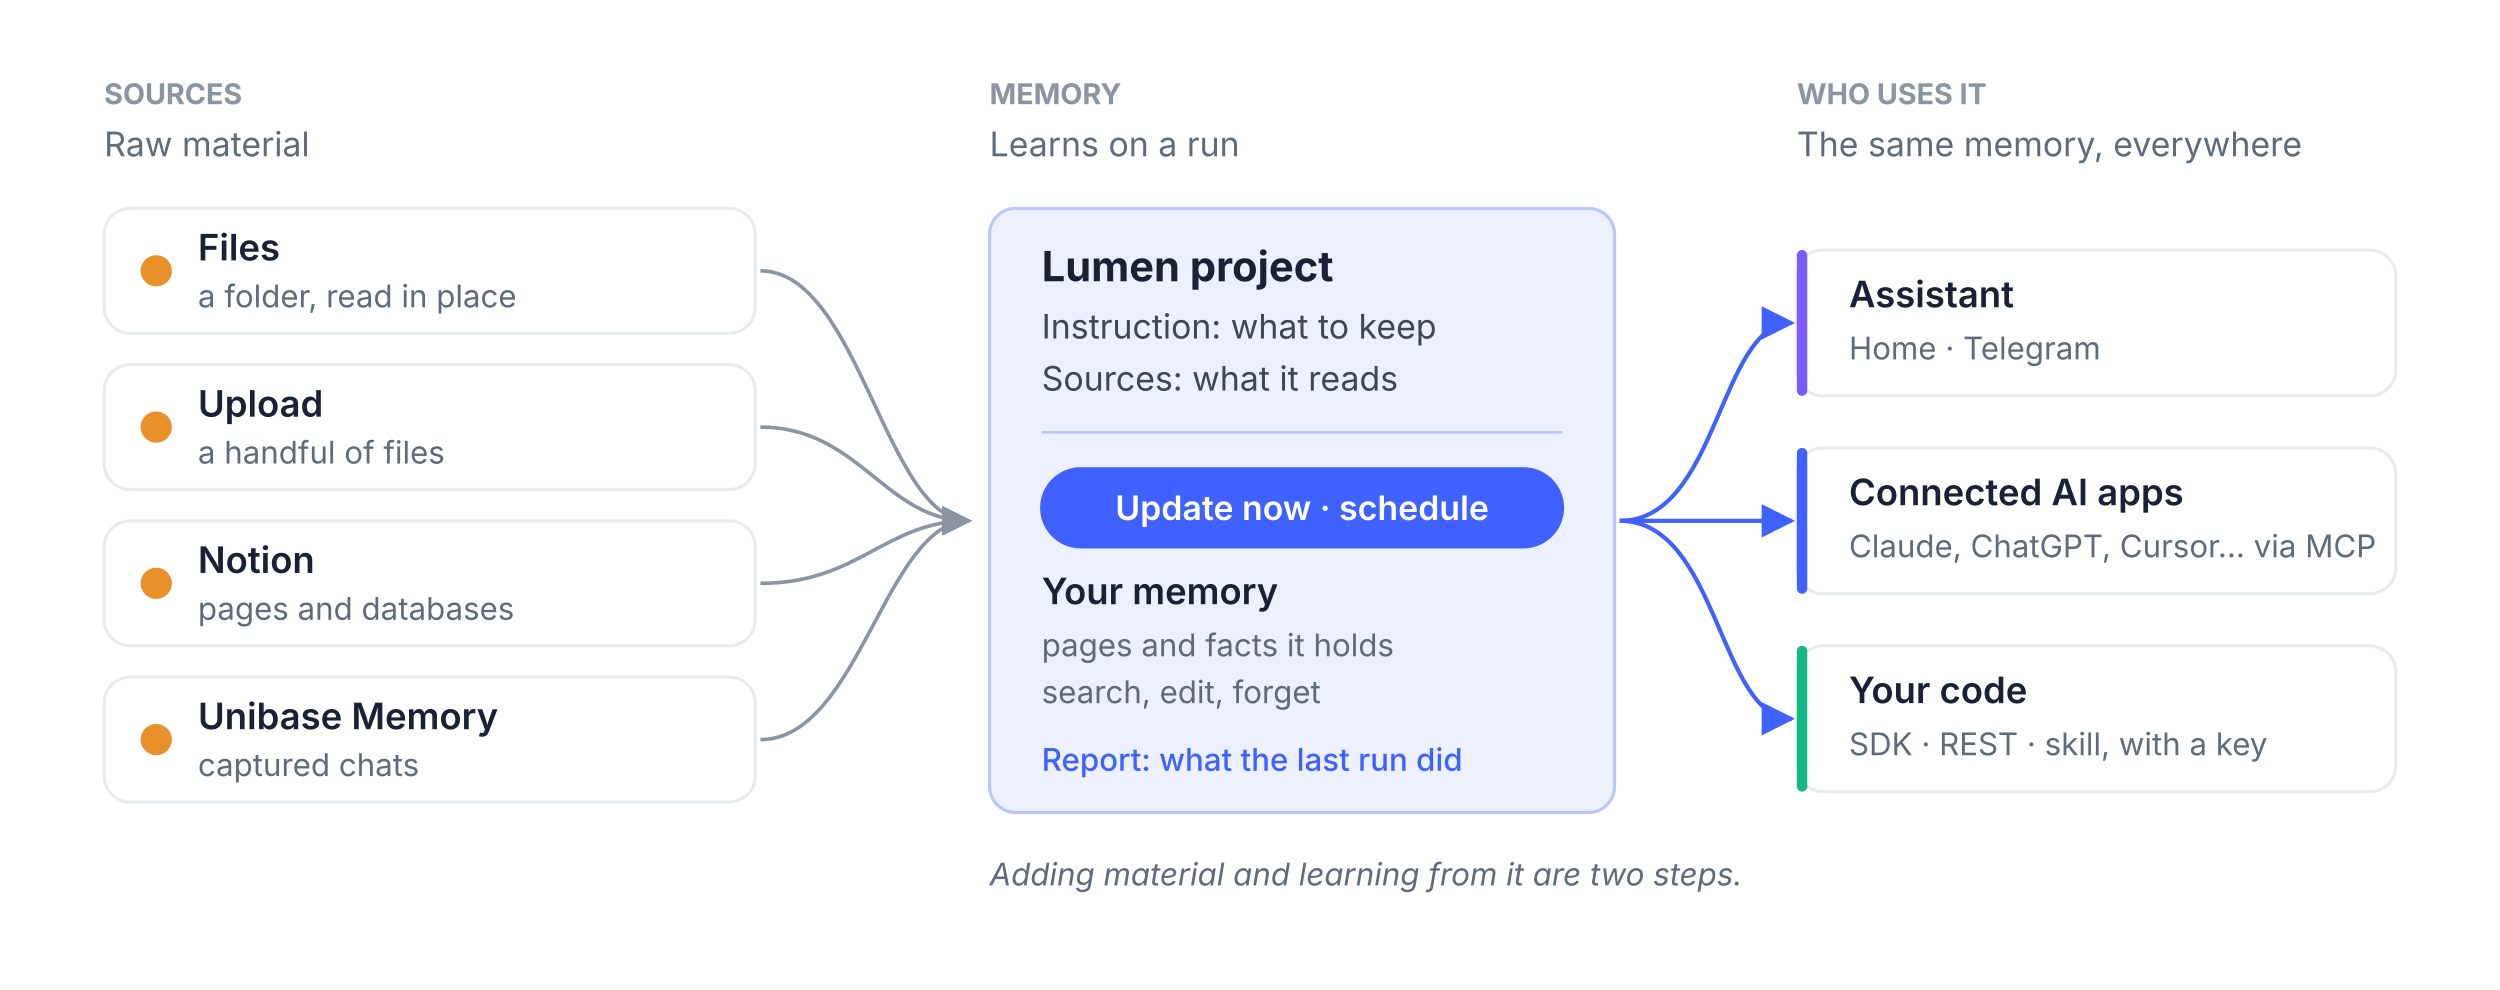
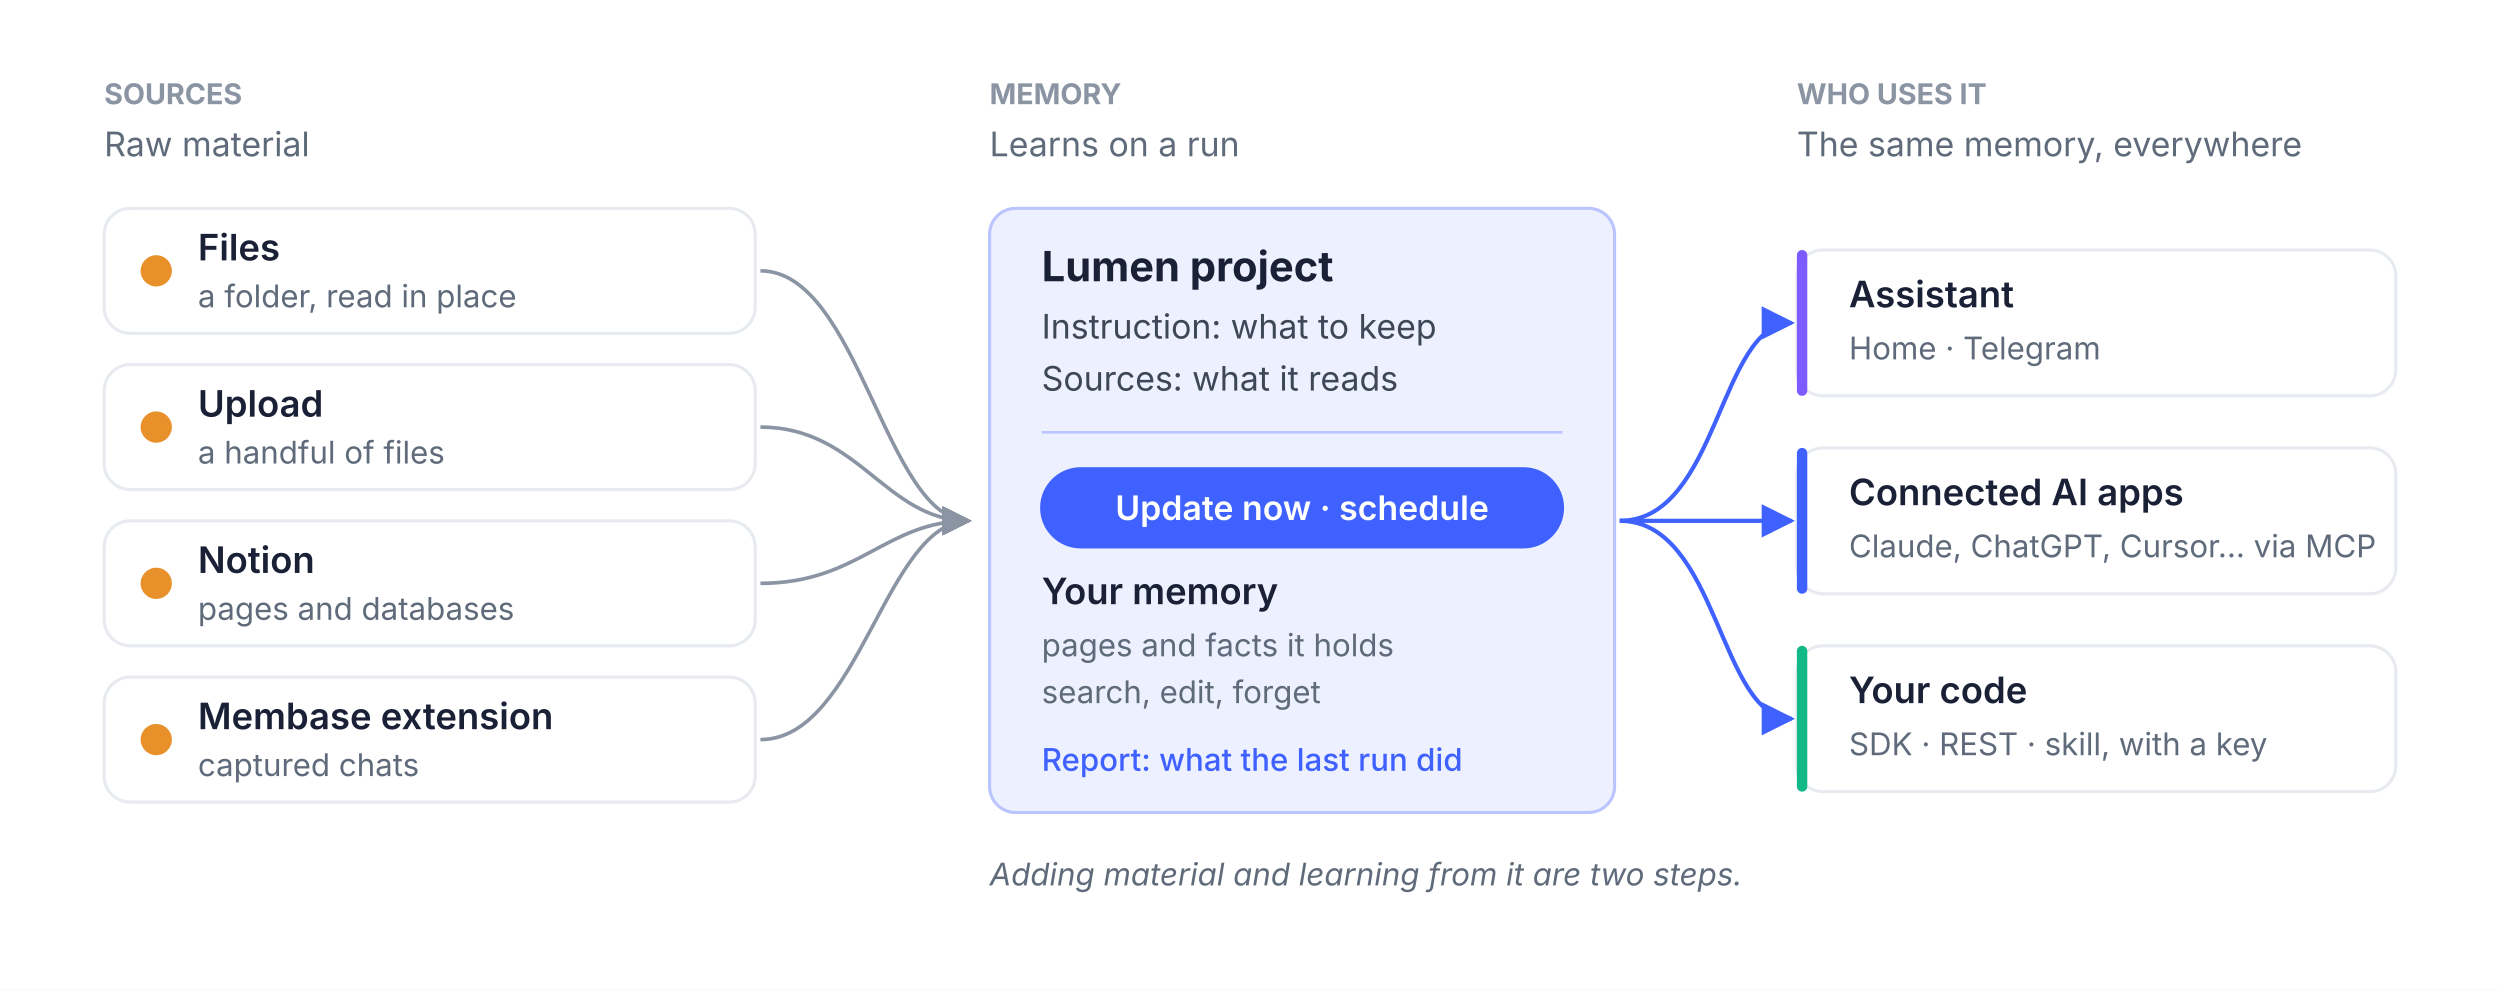
<svg xmlns="http://www.w3.org/2000/svg" viewBox="0 0 960 380" width="960" height="380" role="img" font-family="Inter, 'Noto Sans', 'Helvetica Neue', Arial, sans-serif">
  <defs>
    <marker id="arr-s" viewBox="0 0 10 10" refX="9" refY="5" markerWidth="8" markerHeight="8" orient="auto-start-reverse">
      <path d="M 0 0 L 10 5 L 0 10 z" fill="#8a94a3" />
    </marker>
    <marker id="arr-b" viewBox="0 0 10 10" refX="9" refY="5" markerWidth="8" markerHeight="8" orient="auto-start-reverse">
      <path d="M 0 0 L 10 5 L 0 10 z" fill="#3e61ff" />
    </marker>
    <marker id="arr-g" viewBox="0 0 10 10" refX="9" refY="5" markerWidth="8" markerHeight="8" orient="auto-start-reverse">
      <path d="M 0 0 L 10 5 L 0 10 z" fill="#12b886" />
    </marker>
    <marker id="arr-d" viewBox="0 0 10 10" refX="9" refY="5" markerWidth="8" markerHeight="8" orient="auto-start-reverse">
      <path d="M 0 0 L 10 5 L 0 10 z" fill="#d64545" />
    </marker>
  </defs>
  <rect width="960" height="380" fill="#ffffff" />
  <text x="40" y="40" font-family="Inter, 'Noto Sans', 'Helvetica Neue', Arial, sans-serif" font-size="11" font-weight="700" fill="#8a94a3" text-anchor="start">SOURCES</text>
  <text x="40" y="60" font-family="Inter, 'Noto Sans', 'Helvetica Neue', Arial, sans-serif" font-size="13" font-weight="400" fill="#5f6a7a" text-anchor="start">Raw material</text>
  <rect x="40" y="80" width="250" height="48" rx="10" fill="#fff" stroke="#e7eaef" stroke-width="1.2" />
  <circle cx="60" cy="104" r="6" fill="#e8912b" />
  <text x="76" y="100" font-family="Inter, 'Noto Sans', 'Helvetica Neue', Arial, sans-serif" font-size="14" font-weight="600" fill="#1a2035" text-anchor="start">Files</text>
  <text x="76" y="118" font-family="Inter, 'Noto Sans', 'Helvetica Neue', Arial, sans-serif" font-size="12" font-weight="400" fill="#5f6a7a" text-anchor="start">a folder, read in place</text>
  <path d="M 292 104 C 330 104, 340 200, 372 200" fill="none" stroke="#8a94a3" stroke-width="1.4" marker-end="url(#arr-s)" />
  <rect x="40" y="140" width="250" height="48" rx="10" fill="#fff" stroke="#e7eaef" stroke-width="1.2" />
  <circle cx="60" cy="164" r="6" fill="#e8912b" />
  <text x="76" y="160" font-family="Inter, 'Noto Sans', 'Helvetica Neue', Arial, sans-serif" font-size="14" font-weight="600" fill="#1a2035" text-anchor="start">Upload</text>
  <text x="76" y="178" font-family="Inter, 'Noto Sans', 'Helvetica Neue', Arial, sans-serif" font-size="12" font-weight="400" fill="#5f6a7a" text-anchor="start">a handful of files</text>
  <path d="M 292 164 C 330 164, 340 200, 372 200" fill="none" stroke="#8a94a3" stroke-width="1.4" marker-end="url(#arr-s)" />
  <rect x="40" y="200" width="250" height="48" rx="10" fill="#fff" stroke="#e7eaef" stroke-width="1.2" />
  <circle cx="60" cy="224" r="6" fill="#e8912b" />
  <text x="76" y="220" font-family="Inter, 'Noto Sans', 'Helvetica Neue', Arial, sans-serif" font-size="14" font-weight="600" fill="#1a2035" text-anchor="start">Notion</text>
  <text x="76" y="238" font-family="Inter, 'Noto Sans', 'Helvetica Neue', Arial, sans-serif" font-size="12" font-weight="400" fill="#5f6a7a" text-anchor="start">pages and databases</text>
  <path d="M 292 224 C 330 224, 340 200, 372 200" fill="none" stroke="#8a94a3" stroke-width="1.4" marker-end="url(#arr-s)" />
  <rect x="40" y="260" width="250" height="48" rx="10" fill="#fff" stroke="#e7eaef" stroke-width="1.2" />
  <circle cx="60" cy="284" r="6" fill="#e8912b" />
-   <text x="76" y="280" font-family="Inter, 'Noto Sans', 'Helvetica Neue', Arial, sans-serif" font-size="14" font-weight="600" fill="#1a2035" text-anchor="start">Unibase Memory</text>
+   <text x="76" y="280" font-family="Inter, 'Noto Sans', 'Helvetica Neue', Arial, sans-serif" font-size="14" font-weight="600" fill="#1a2035" text-anchor="start">Membase extension</text>
  <text x="76" y="298" font-family="Inter, 'Noto Sans', 'Helvetica Neue', Arial, sans-serif" font-size="12" font-weight="400" fill="#5f6a7a" text-anchor="start">captured chats</text>
  <path d="M 292 284 C 330 284, 340 200, 372 200" fill="none" stroke="#8a94a3" stroke-width="1.4" marker-end="url(#arr-s)" />
  <text x="380" y="40" font-family="Inter, 'Noto Sans', 'Helvetica Neue', Arial, sans-serif" font-size="11" font-weight="700" fill="#8a94a3" text-anchor="start">MEMORY</text>
  <text x="380" y="60" font-family="Inter, 'Noto Sans', 'Helvetica Neue', Arial, sans-serif" font-size="13" font-weight="400" fill="#5f6a7a" text-anchor="start">Learns on a run</text>
  <rect x="380" y="80" width="240" height="232" rx="10" fill="#edf0ff" stroke="#bac4ff" stroke-width="1.2" />
  <text x="400" y="108" font-family="Inter, 'Noto Sans', 'Helvetica Neue', Arial, sans-serif" font-size="16" font-weight="700" fill="#1a2035" text-anchor="start">Lumen project</text>
  <text x="400" y="130" font-family="Inter, 'Noto Sans', 'Helvetica Neue', Arial, sans-serif" font-size="13" font-weight="400" fill="#3d4757" text-anchor="start">Instruction: what to keep</text>
  <text x="400" y="150" font-family="Inter, 'Noto Sans', 'Helvetica Neue', Arial, sans-serif" font-size="13" font-weight="400" fill="#3d4757" text-anchor="start">Sources: what it reads</text>
  <line x1="400" y1="166" x2="600" y2="166" stroke="#bac4ff" />
  <rect x="400" y="180" width="200" height="30" rx="15.0" fill="#3e61ff" stroke="#3e61ff" stroke-width="1.2" />
  <text x="500.0" y="199.68" font-family="Inter, 'Noto Sans', 'Helvetica Neue', Arial, sans-serif" font-size="13" font-weight="600" fill="#fff" text-anchor="middle">Update now · schedule</text>
  <text x="400" y="232" font-family="Inter, 'Noto Sans', 'Helvetica Neue', Arial, sans-serif" font-size="14" font-weight="600" fill="#1a2035" text-anchor="start">Your memory</text>
  <text x="400" y="252" font-family="Inter, 'Noto Sans', 'Helvetica Neue', Arial, sans-serif" font-size="12" font-weight="400" fill="#5f6a7a" text-anchor="start">pages and facts it holds</text>
  <text x="400" y="270" font-family="Inter, 'Noto Sans', 'Helvetica Neue', Arial, sans-serif" font-size="12" font-weight="400" fill="#5f6a7a" text-anchor="start">search, edit, forget</text>
  <text x="400" y="296" font-family="Inter, 'Noto Sans', 'Helvetica Neue', Arial, sans-serif" font-size="12" font-weight="500" fill="#3e61ff" text-anchor="start">Report: what the last run did</text>
  <text x="380" y="340" font-family="Inter, 'Noto Sans', 'Helvetica Neue', Arial, sans-serif" font-size="12" font-weight="400" fill="#5f6a7a" text-anchor="start" font-style="italic">Adding material and learning from it are two steps.</text>
  <text x="690" y="40" font-family="Inter, 'Noto Sans', 'Helvetica Neue', Arial, sans-serif" font-size="11" font-weight="700" fill="#8a94a3" text-anchor="start">WHO USES IT</text>
  <text x="690" y="60" font-family="Inter, 'Noto Sans', 'Helvetica Neue', Arial, sans-serif" font-size="13" font-weight="400" fill="#5f6a7a" text-anchor="start">The same memory, everywhere</text>
  <rect x="690" y="96" width="230" height="56" rx="10" fill="#fff" stroke="#e7eaef" stroke-width="1.2" />
  <rect x="690" y="96" width="4" height="56" rx="2" fill="#7c5cff" />
  <text x="710" y="118" font-family="Inter, 'Noto Sans', 'Helvetica Neue', Arial, sans-serif" font-size="14" font-weight="600" fill="#1a2035" text-anchor="start">Assistant</text>
  <text x="710" y="138" font-family="Inter, 'Noto Sans', 'Helvetica Neue', Arial, sans-serif" font-size="12" font-weight="400" fill="#5f6a7a" text-anchor="start">Home · Telegram</text>
  <path d="M 622 200 C 660 200, 660 124, 688 124" fill="none" stroke="#3e61ff" stroke-width="1.6" marker-end="url(#arr-b)" />
  <rect x="690" y="172" width="230" height="56" rx="10" fill="#fff" stroke="#e7eaef" stroke-width="1.2" />
  <rect x="690" y="172" width="4" height="56" rx="2" fill="#3e61ff" />
  <text x="710" y="194" font-family="Inter, 'Noto Sans', 'Helvetica Neue', Arial, sans-serif" font-size="14" font-weight="600" fill="#1a2035" text-anchor="start">Connected AI apps</text>
  <text x="710" y="214" font-family="Inter, 'Noto Sans', 'Helvetica Neue', Arial, sans-serif" font-size="12" font-weight="400" fill="#5f6a7a" text-anchor="start">Claude, ChatGPT, Cursor… via MCP</text>
  <path d="M 622 200 C 660 200, 660 200, 688 200" fill="none" stroke="#3e61ff" stroke-width="1.6" marker-end="url(#arr-b)" />
  <rect x="690" y="248" width="230" height="56" rx="10" fill="#fff" stroke="#e7eaef" stroke-width="1.2" />
  <rect x="690" y="248" width="4" height="56" rx="2" fill="#12b886" />
  <text x="710" y="270" font-family="Inter, 'Noto Sans', 'Helvetica Neue', Arial, sans-serif" font-size="14" font-weight="600" fill="#1a2035" text-anchor="start">Your code</text>
  <text x="710" y="290" font-family="Inter, 'Noto Sans', 'Helvetica Neue', Arial, sans-serif" font-size="12" font-weight="400" fill="#5f6a7a" text-anchor="start">SDK · REST · skill, with a key</text>
  <path d="M 622 200 C 660 200, 660 276, 688 276" fill="none" stroke="#3e61ff" stroke-width="1.6" marker-end="url(#arr-b)" />
</svg>
